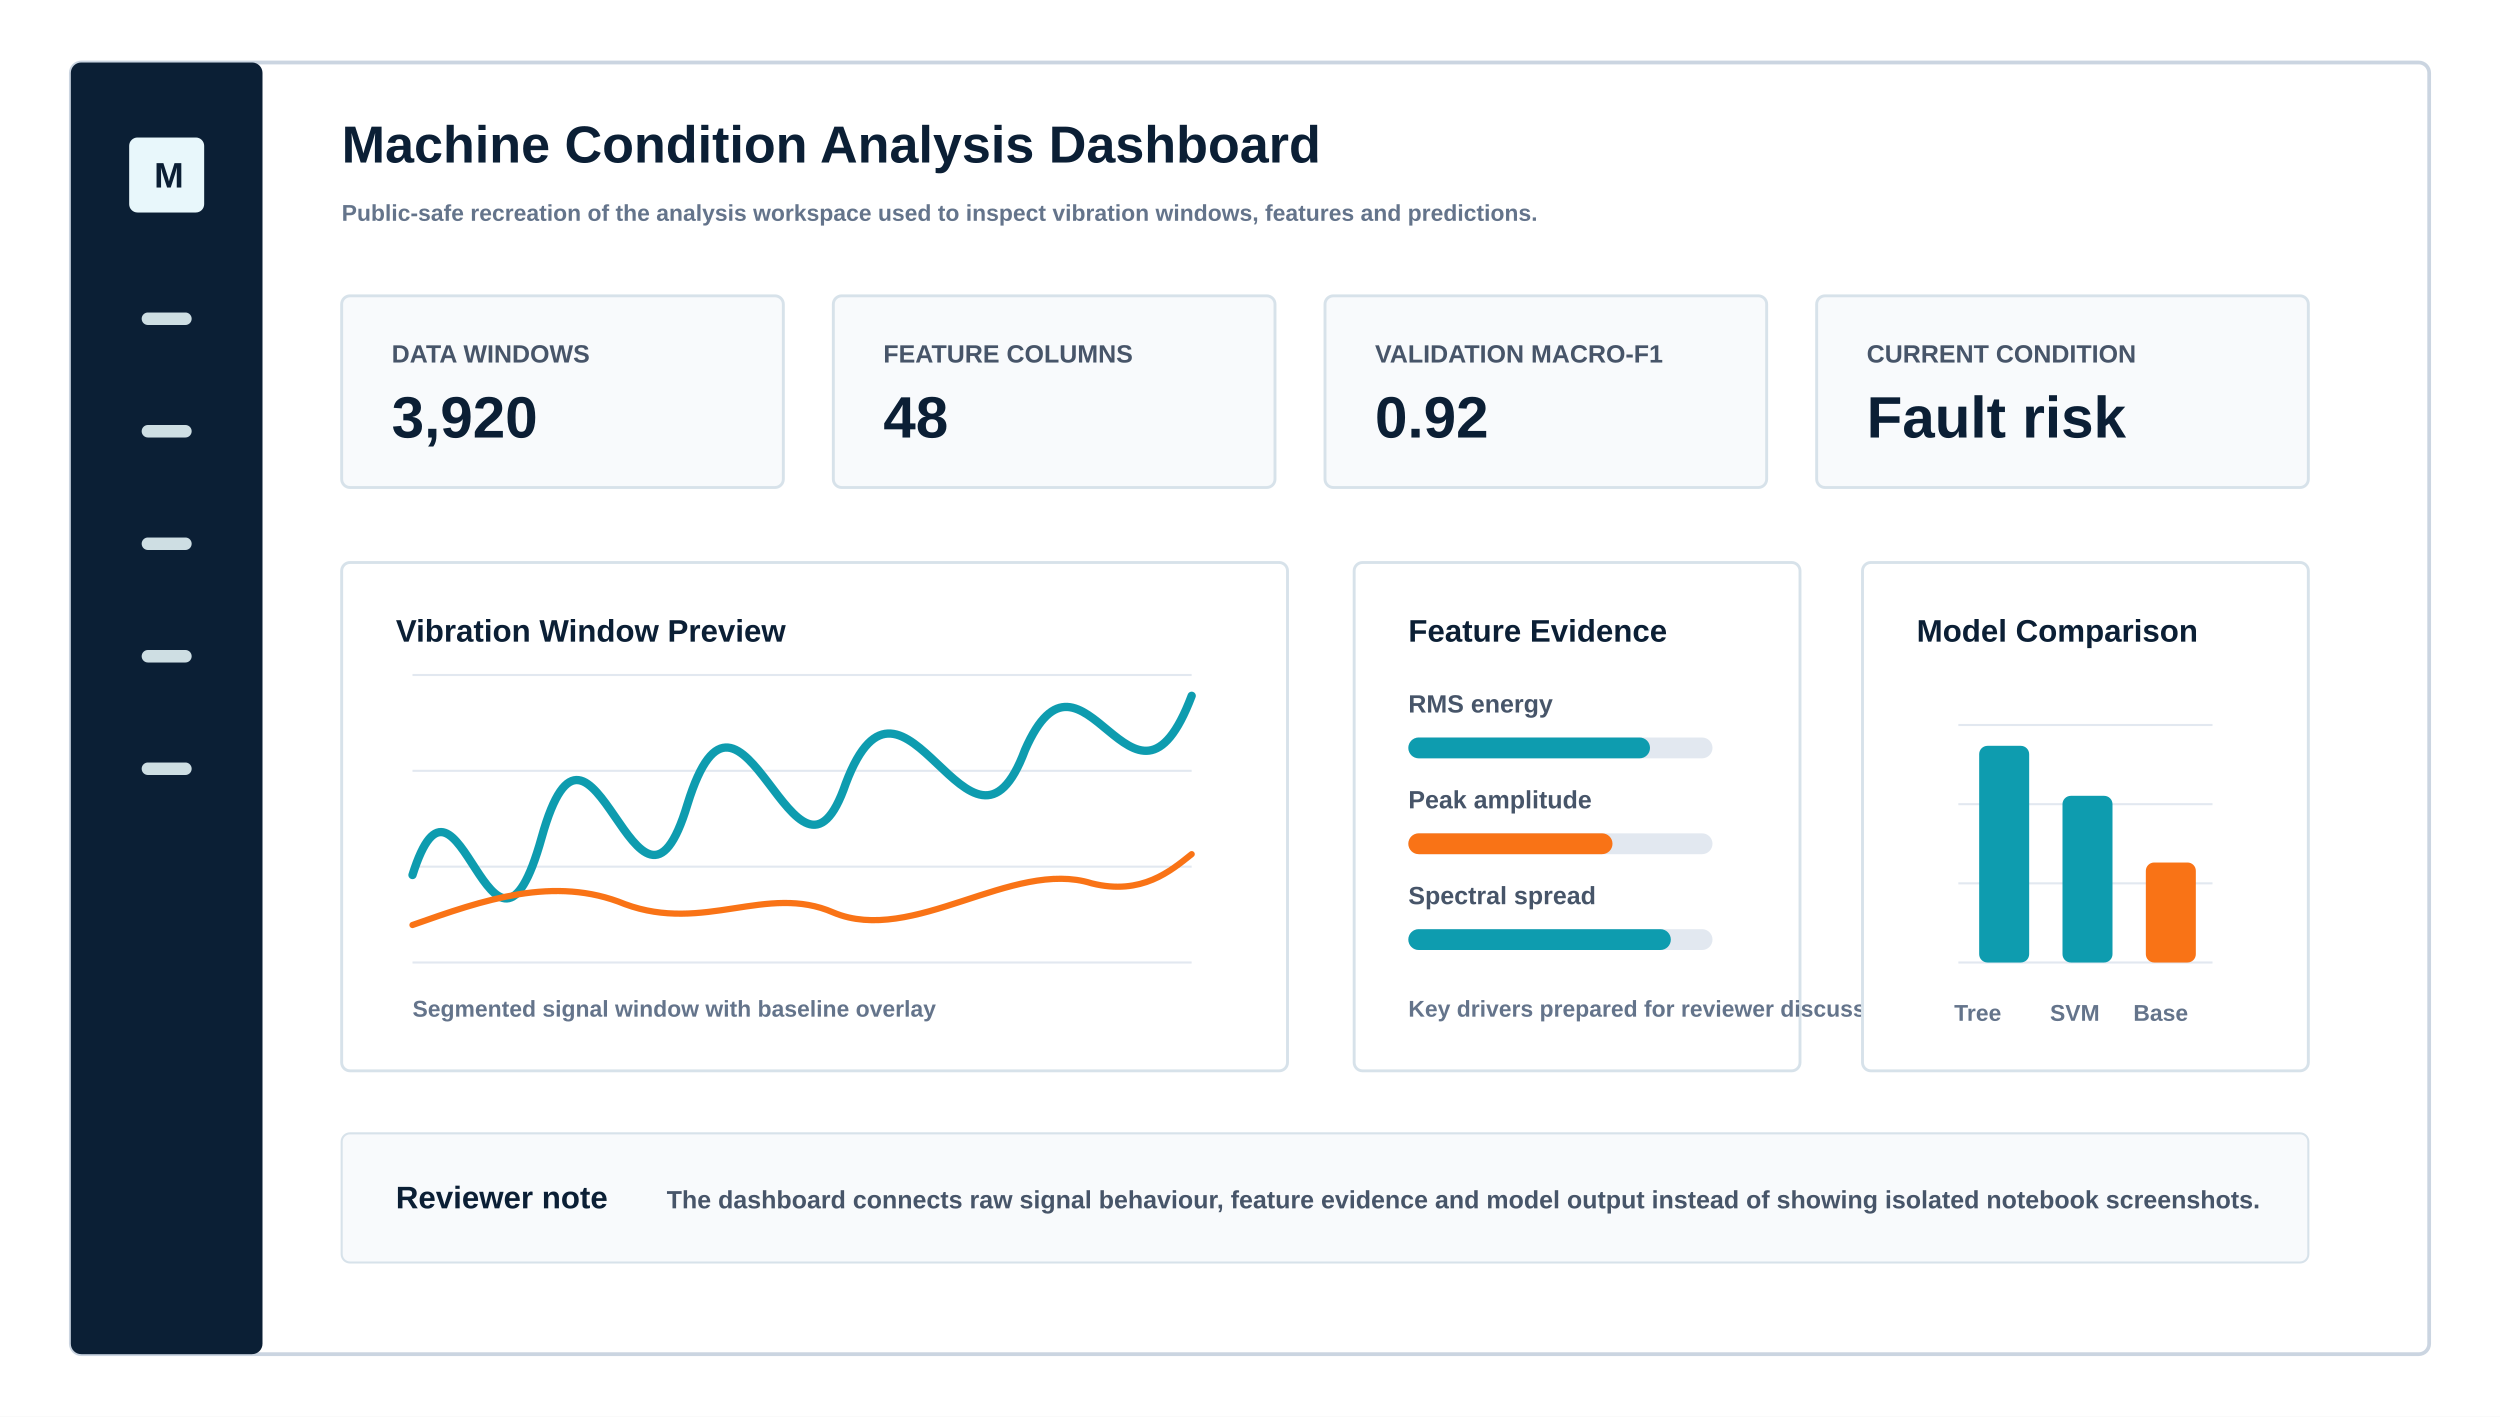
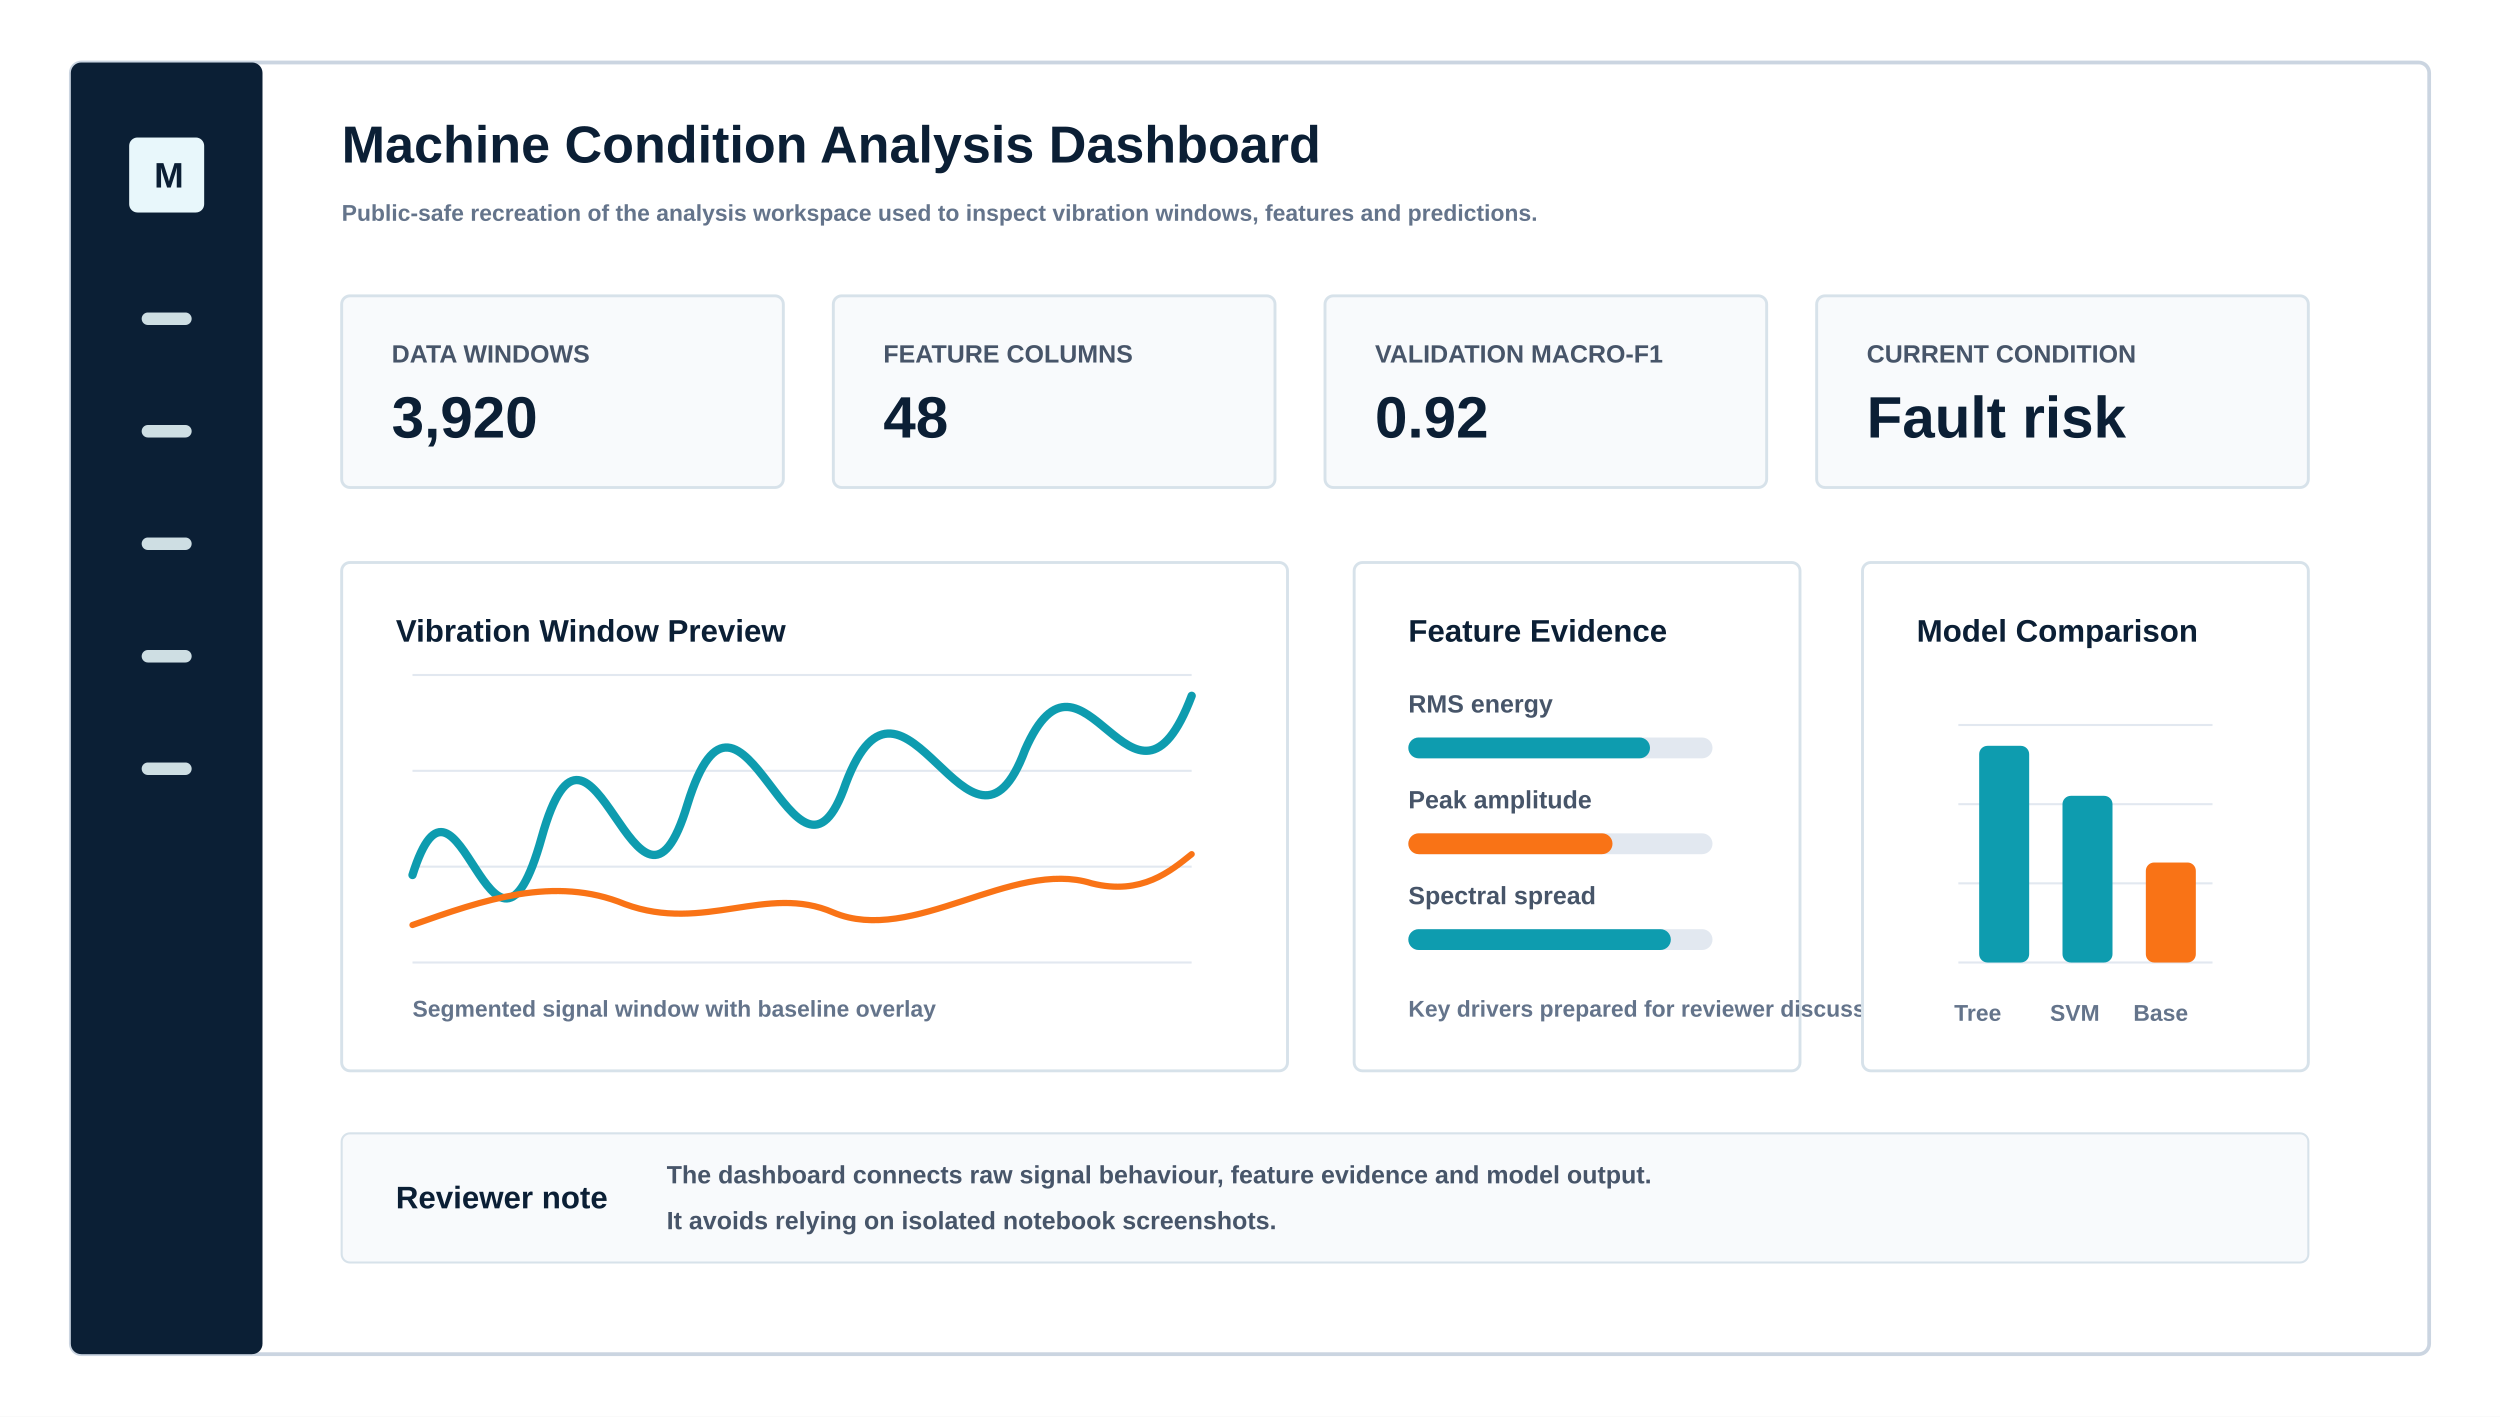
<svg xmlns="http://www.w3.org/2000/svg" width="1200" height="680" viewBox="0 0 1200 680" role="img" aria-labelledby="title desc">
  <defs>
    <style>
      .title { font-family: Arial, Helvetica, sans-serif; font-size: 25px; font-weight: 700; fill: #0b1f35; }
      .small { font-family: Arial, Helvetica, sans-serif; font-size: 11px; font-weight: 700; fill: #64748b; }
      .label { font-family: Arial, Helvetica, sans-serif; font-size: 12px; font-weight: 700; fill: #475569; }
      .value { font-family: Arial, Helvetica, sans-serif; font-size: 28px; font-weight: 700; fill: #0b1f35; }
      .head { font-family: Arial, Helvetica, sans-serif; font-size: 15px; font-weight: 700; fill: #0b1f35; }
      .copy { font-family: Arial, Helvetica, sans-serif; font-size: 12px; font-weight: 600; fill: #475569; }
      .shell { fill: #ffffff; stroke: #cbd5e1; stroke-width: 1.8; }
      .nav { fill: #0b1f35; }
      .card { fill: #ffffff; stroke: #d7e2ea; stroke-width: 1.4; }
      .soft { fill: #f8fafc; stroke: #d7e2ea; stroke-width: 1.4; }
      .accent { fill: #0e9caf; }
      .orange { fill: #f97316; }
      .grid { stroke: #e2e8f0; stroke-width: 1; }
      .line { fill: none; stroke: #0e9caf; stroke-width: 4; stroke-linecap: round; stroke-linejoin: round; }
      .line2 { fill: none; stroke: #f97316; stroke-width: 3; stroke-linecap: round; stroke-linejoin: round; }
    </style>
  </defs>
  <rect width="1200" height="680" fill="#ffffff" />
  <rect x="34" y="30" width="1132" height="620" rx="5" class="shell" />
  <rect x="34" y="30" width="92" height="620" rx="5" class="nav" />
  <rect x="62" y="66" width="36" height="36" rx="4" fill="#e8f7fb" />
  <text x="74" y="90" font-family="Arial, Helvetica, sans-serif" font-size="17" font-weight="700" fill="#0b1f35">M</text>
  <g fill="#e8f7fb" opacity="0.88">
    <rect x="68" y="150" width="24" height="6" rx="3" />
    <rect x="68" y="204" width="24" height="6" rx="3" />
    <rect x="68" y="258" width="24" height="6" rx="3" />
    <rect x="68" y="312" width="24" height="6" rx="3" />
    <rect x="68" y="366" width="24" height="6" rx="3" />
  </g>
  <text x="164" y="78" class="title">Machine Condition Analysis Dashboard</text>
  <text x="164" y="106" class="small">Public-safe recreation of the analysis workspace used to inspect vibration windows, features and predictions.</text>
  <rect x="164" y="142" width="212" height="92" rx="4" class="soft" />
  <text x="188" y="174" class="label">DATA WINDOWS</text>
  <text x="188" y="210" class="value">3,920</text>
  <rect x="400" y="142" width="212" height="92" rx="4" class="soft" />
  <text x="424" y="174" class="label">FEATURE COLUMNS</text>
  <text x="424" y="210" class="value">48</text>
  <rect x="636" y="142" width="212" height="92" rx="4" class="soft" />
  <text x="660" y="174" class="label">VALIDATION MACRO-F1</text>
  <text x="660" y="210" class="value">0.92</text>
  <rect x="872" y="142" width="236" height="92" rx="4" class="soft" />
  <text x="896" y="174" class="label">CURRENT CONDITION</text>
  <text x="896" y="210" class="value">Fault risk</text>
  <rect x="164" y="270" width="454" height="244" rx="4" class="card" />
  <text x="190" y="308" class="head">Vibration Window Preview</text>
  <g class="grid">
    <path d="M198 462H572" />
    <path d="M198 416H572" />
    <path d="M198 370H572" />
    <path d="M198 324H572" />
  </g>
  <path d="M198 420C220 350 236 488 260 402C284 316 306 466 330 386C356 302 382 446 406 376C434 302 466 430 492 360C520 296 544 408 572 334" class="line" />
  <path d="M198 444C232 432 266 420 300 434C338 448 368 424 400 438C438 454 486 412 524 424C548 430 562 418 572 410" class="line2" />
  <text x="198" y="488" class="small">Segmented signal window with baseline overlay</text>
  <rect x="650" y="270" width="214" height="244" rx="4" class="card" />
  <text x="676" y="308" class="head">Feature Evidence</text>
  <text x="676" y="342" class="copy">RMS energy</text>
  <rect x="676" y="354" width="146" height="10" rx="5" fill="#e2e8f0" />
  <rect x="676" y="354" width="116" height="10" rx="5" class="accent" />
  <text x="676" y="388" class="copy">Peak amplitude</text>
  <rect x="676" y="400" width="146" height="10" rx="5" fill="#e2e8f0" />
  <rect x="676" y="400" width="98" height="10" rx="5" class="orange" />
  <text x="676" y="434" class="copy">Spectral spread</text>
  <rect x="676" y="446" width="146" height="10" rx="5" fill="#e2e8f0" />
  <rect x="676" y="446" width="126" height="10" rx="5" class="accent" />
  <text x="676" y="488" class="small">Key drivers prepared for reviewer discussion</text>
  <rect x="894" y="270" width="214" height="244" rx="4" class="card" />
  <text x="920" y="308" class="head">Model Comparison</text>
  <g class="grid">
    <path d="M940 462H1062" />
    <path d="M940 424H1062" />
    <path d="M940 386H1062" />
    <path d="M940 348H1062" />
  </g>
  <rect x="950" y="358" width="24" height="104" rx="4" class="accent" />
  <rect x="990" y="382" width="24" height="80" rx="4" class="accent" />
  <rect x="1030" y="414" width="24" height="48" rx="4" class="orange" />
  <text x="938" y="490" class="small">Tree</text>
  <text x="984" y="490" class="small">SVM</text>
  <text x="1024" y="490" class="small">Base</text>
  <rect x="164" y="544" width="944" height="62" rx="4" fill="#f8fafc" stroke="#d7e2ea" />
  <text x="190" y="580" class="head">Reviewer note</text>
-   <text x="320" y="580" class="copy">The dashboard connects raw signal behaviour, feature evidence and model output instead of showing isolated notebook screenshots.</text>
+   <text x="320" y="568" class="copy">The dashboard connects raw signal behaviour, feature evidence and model output.</text>
+   <text x="320" y="590" class="copy">It avoids relying on isolated notebook screenshots.</text>
</svg>
